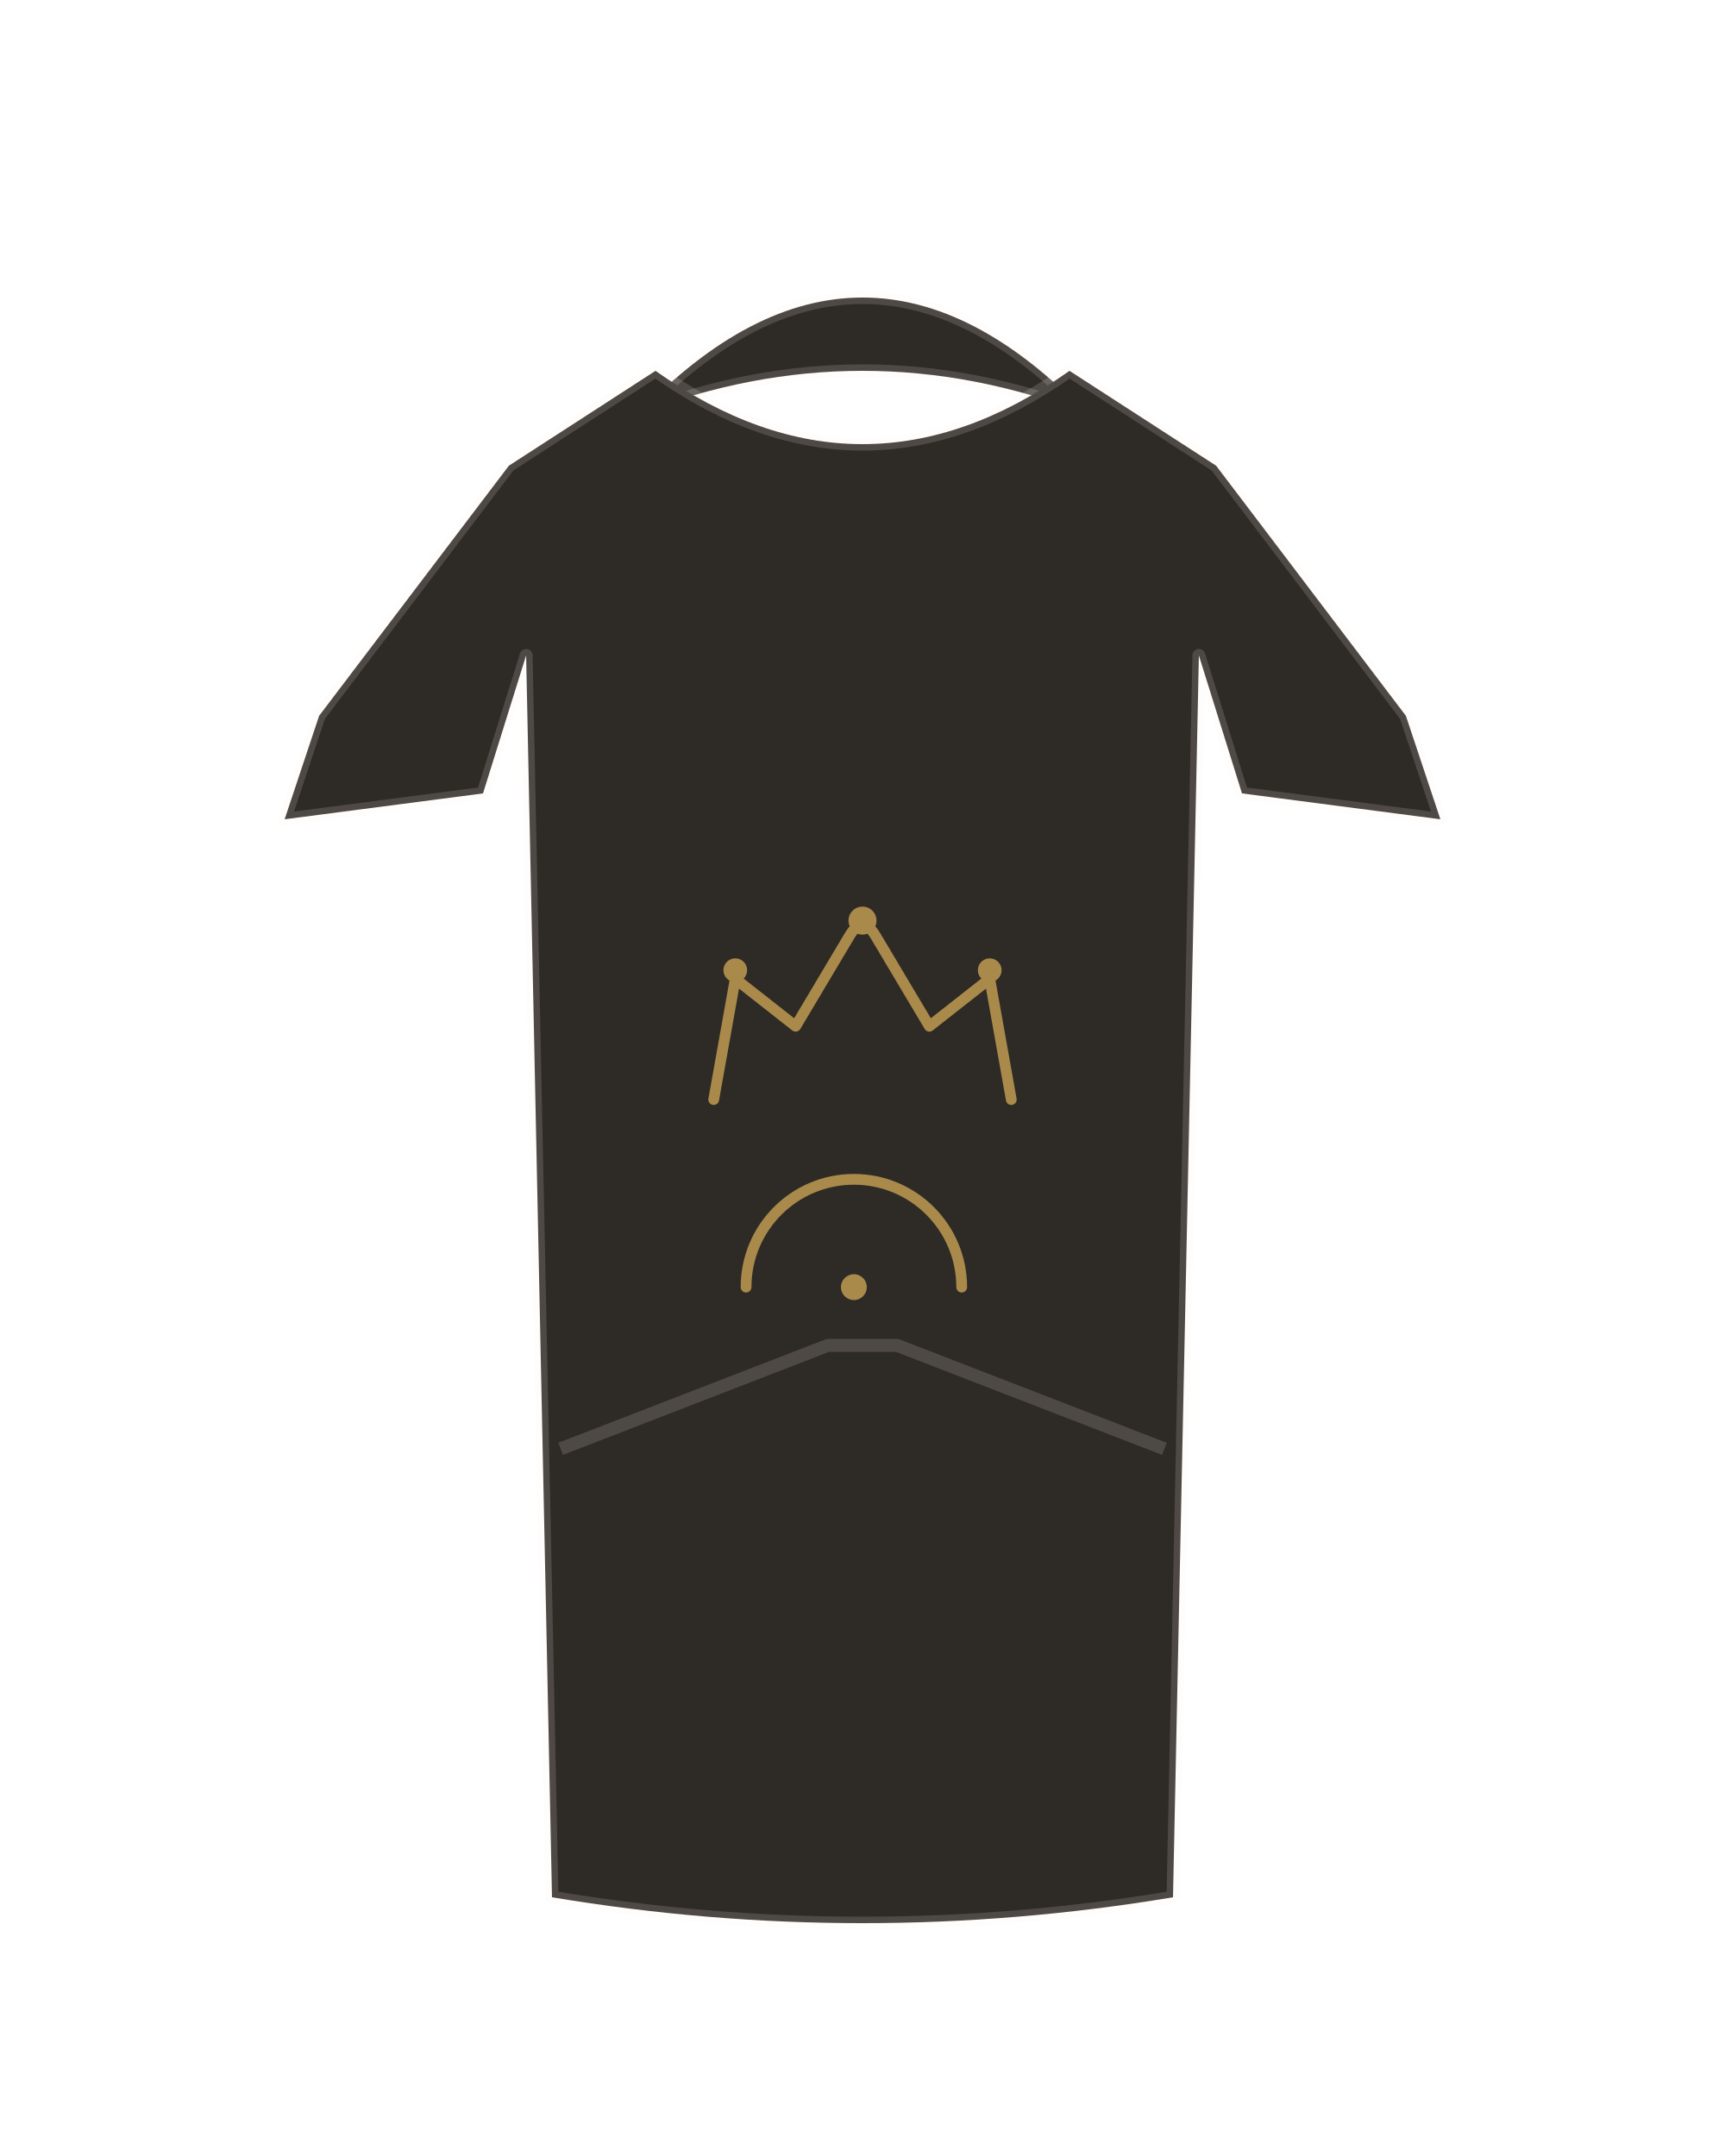
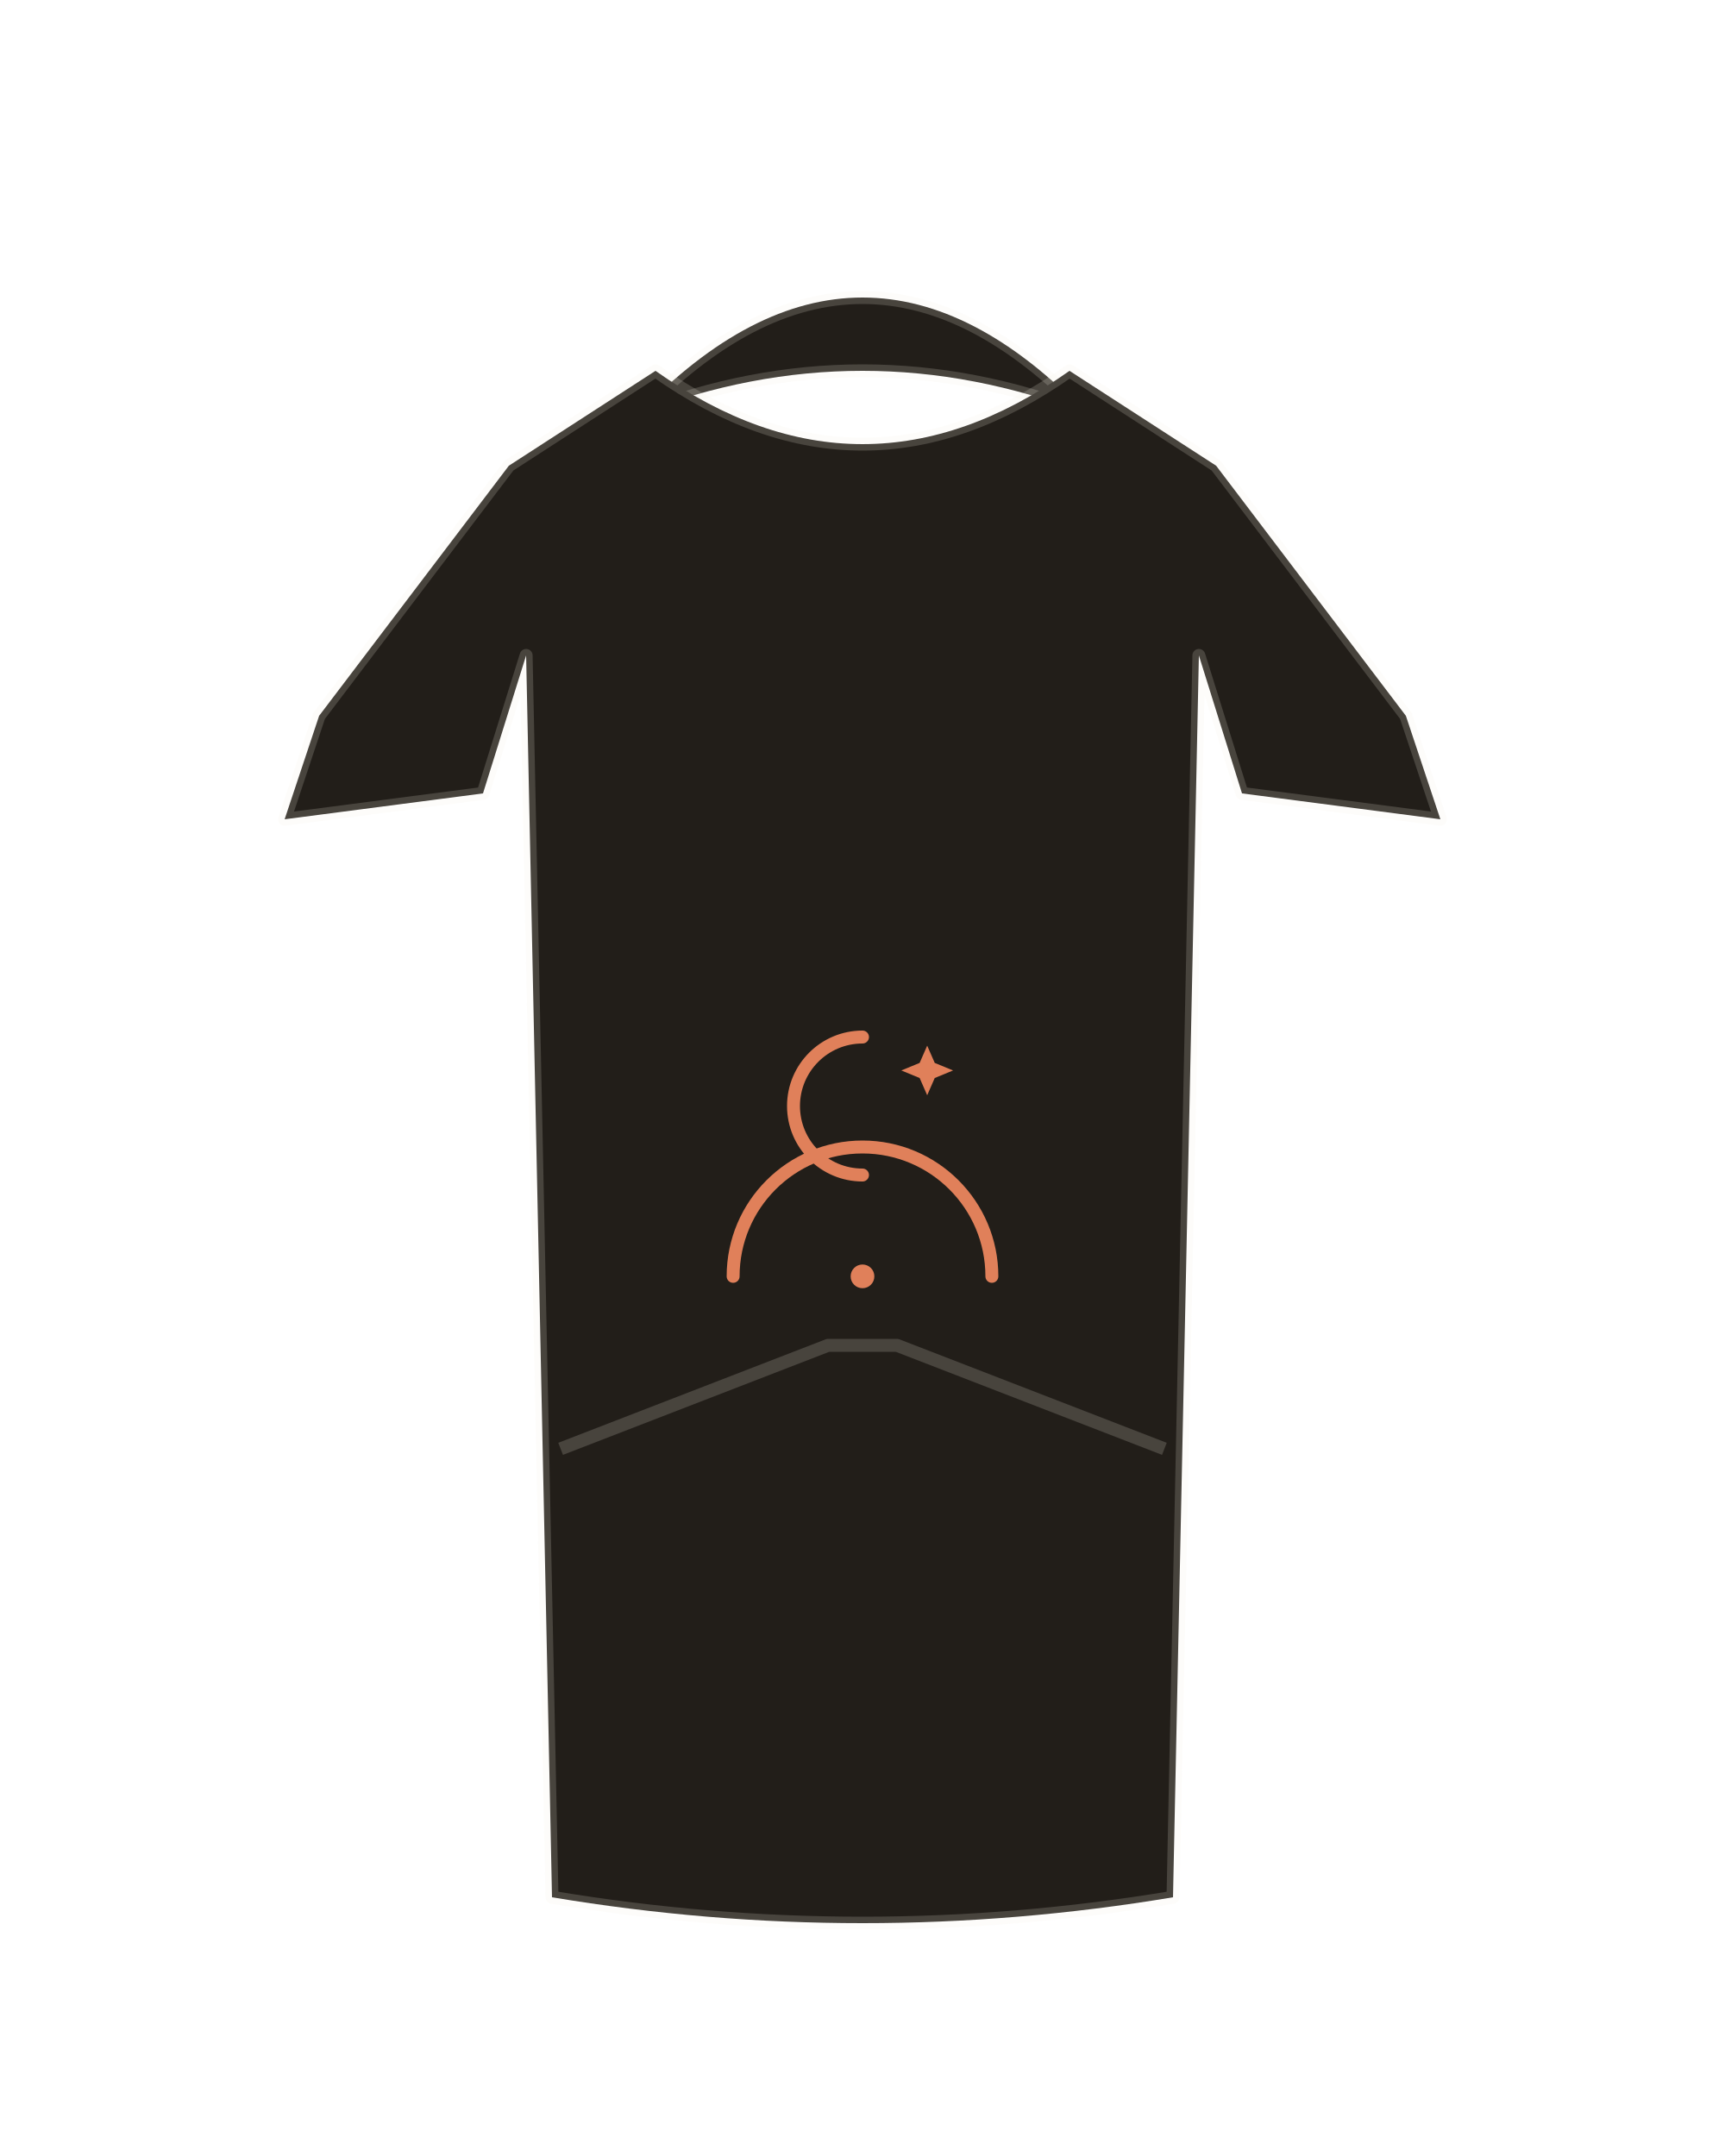
<svg xmlns="http://www.w3.org/2000/svg" viewBox="0 0 400 500" width="400" height="500">
  <defs>
    <style>
-       .tee { fill: #2E2A26; stroke: rgba(247,242,234,.16); stroke-width: 3; stroke-linejoin: round; }
-       .crown { fill: none; stroke: #A98A4B; stroke-width: 5; stroke-linecap: round; stroke-linejoin: round; }
-       .jewel { fill: #A98A4B; }
-       .arch { fill: none; stroke: #A98A4B; stroke-width: 5; stroke-linecap: round; }
-       .light { fill: #A98A4B; }
+       .tee { fill: #221E19; stroke: rgba(244,239,230,.18); stroke-width: 3; stroke-linejoin: round; }
+       .print { fill: none; stroke: #E0805A; stroke-width: 6; stroke-linecap: round; stroke-linejoin: round; }
+       .star { fill: #E0805A; }
+       .light { fill: #E0805A; }
    </style>
  </defs>
  <path class="tee" d="M 148 96 Q 200 42 252 96 Q 200 76 148 96 Z" />
  <path class="tee" d="M 152 86 L 118 108 L 74 166 L 66 190 L 112 184 L 122 152 L 128 440 Q 200 452 272 440 L 278 152 L 288 184 L 334 190 L 326 166 L 282 108 L 248 86 Q 200 120 152 86 Z" />
  <path class="tee" fill="none" d="M 130 336 L 192 312 L 208 312 L 270 336" />
-   <g transform="translate(148 196) scale(0.5)">
-     <path class="crown" d="M 35 118 L 45 62 L 73 84 L 98 42 Q 104 32 110 42 L 135 84 L 163 62 L 173 118" />
-     <circle class="jewel" cx="45" cy="58" r="5.5" />
-     <circle class="jewel" cx="104" cy="35" r="6.5" />
-     <circle class="jewel" cx="163" cy="58" r="5.5" />
-     <path class="arch" d="M 50 205 A 50 50 0 0 1 150 205" />
-     <circle class="light" cx="100" cy="205" r="6" />
+   <g transform="translate(150 198.5) scale(0.5)">
+     <path class="print" d="M 40 195 A 60 60 0 0 1 160 195" />
+     <path class="print" d="M 100 84 A 32 32 0 1 0 100 148 A 24 24 0 1 1 100 84 Z" />
+     <path class="star" d="M 130 88 L 133.5 96 L 142 99.5 L 133.5 103 L 130 111 L 126.5 103 L 118 99.5 L 126.5 96 Z" />
+     <circle class="light" cx="100" cy="195" r="5.5" />
  </g>
</svg>
